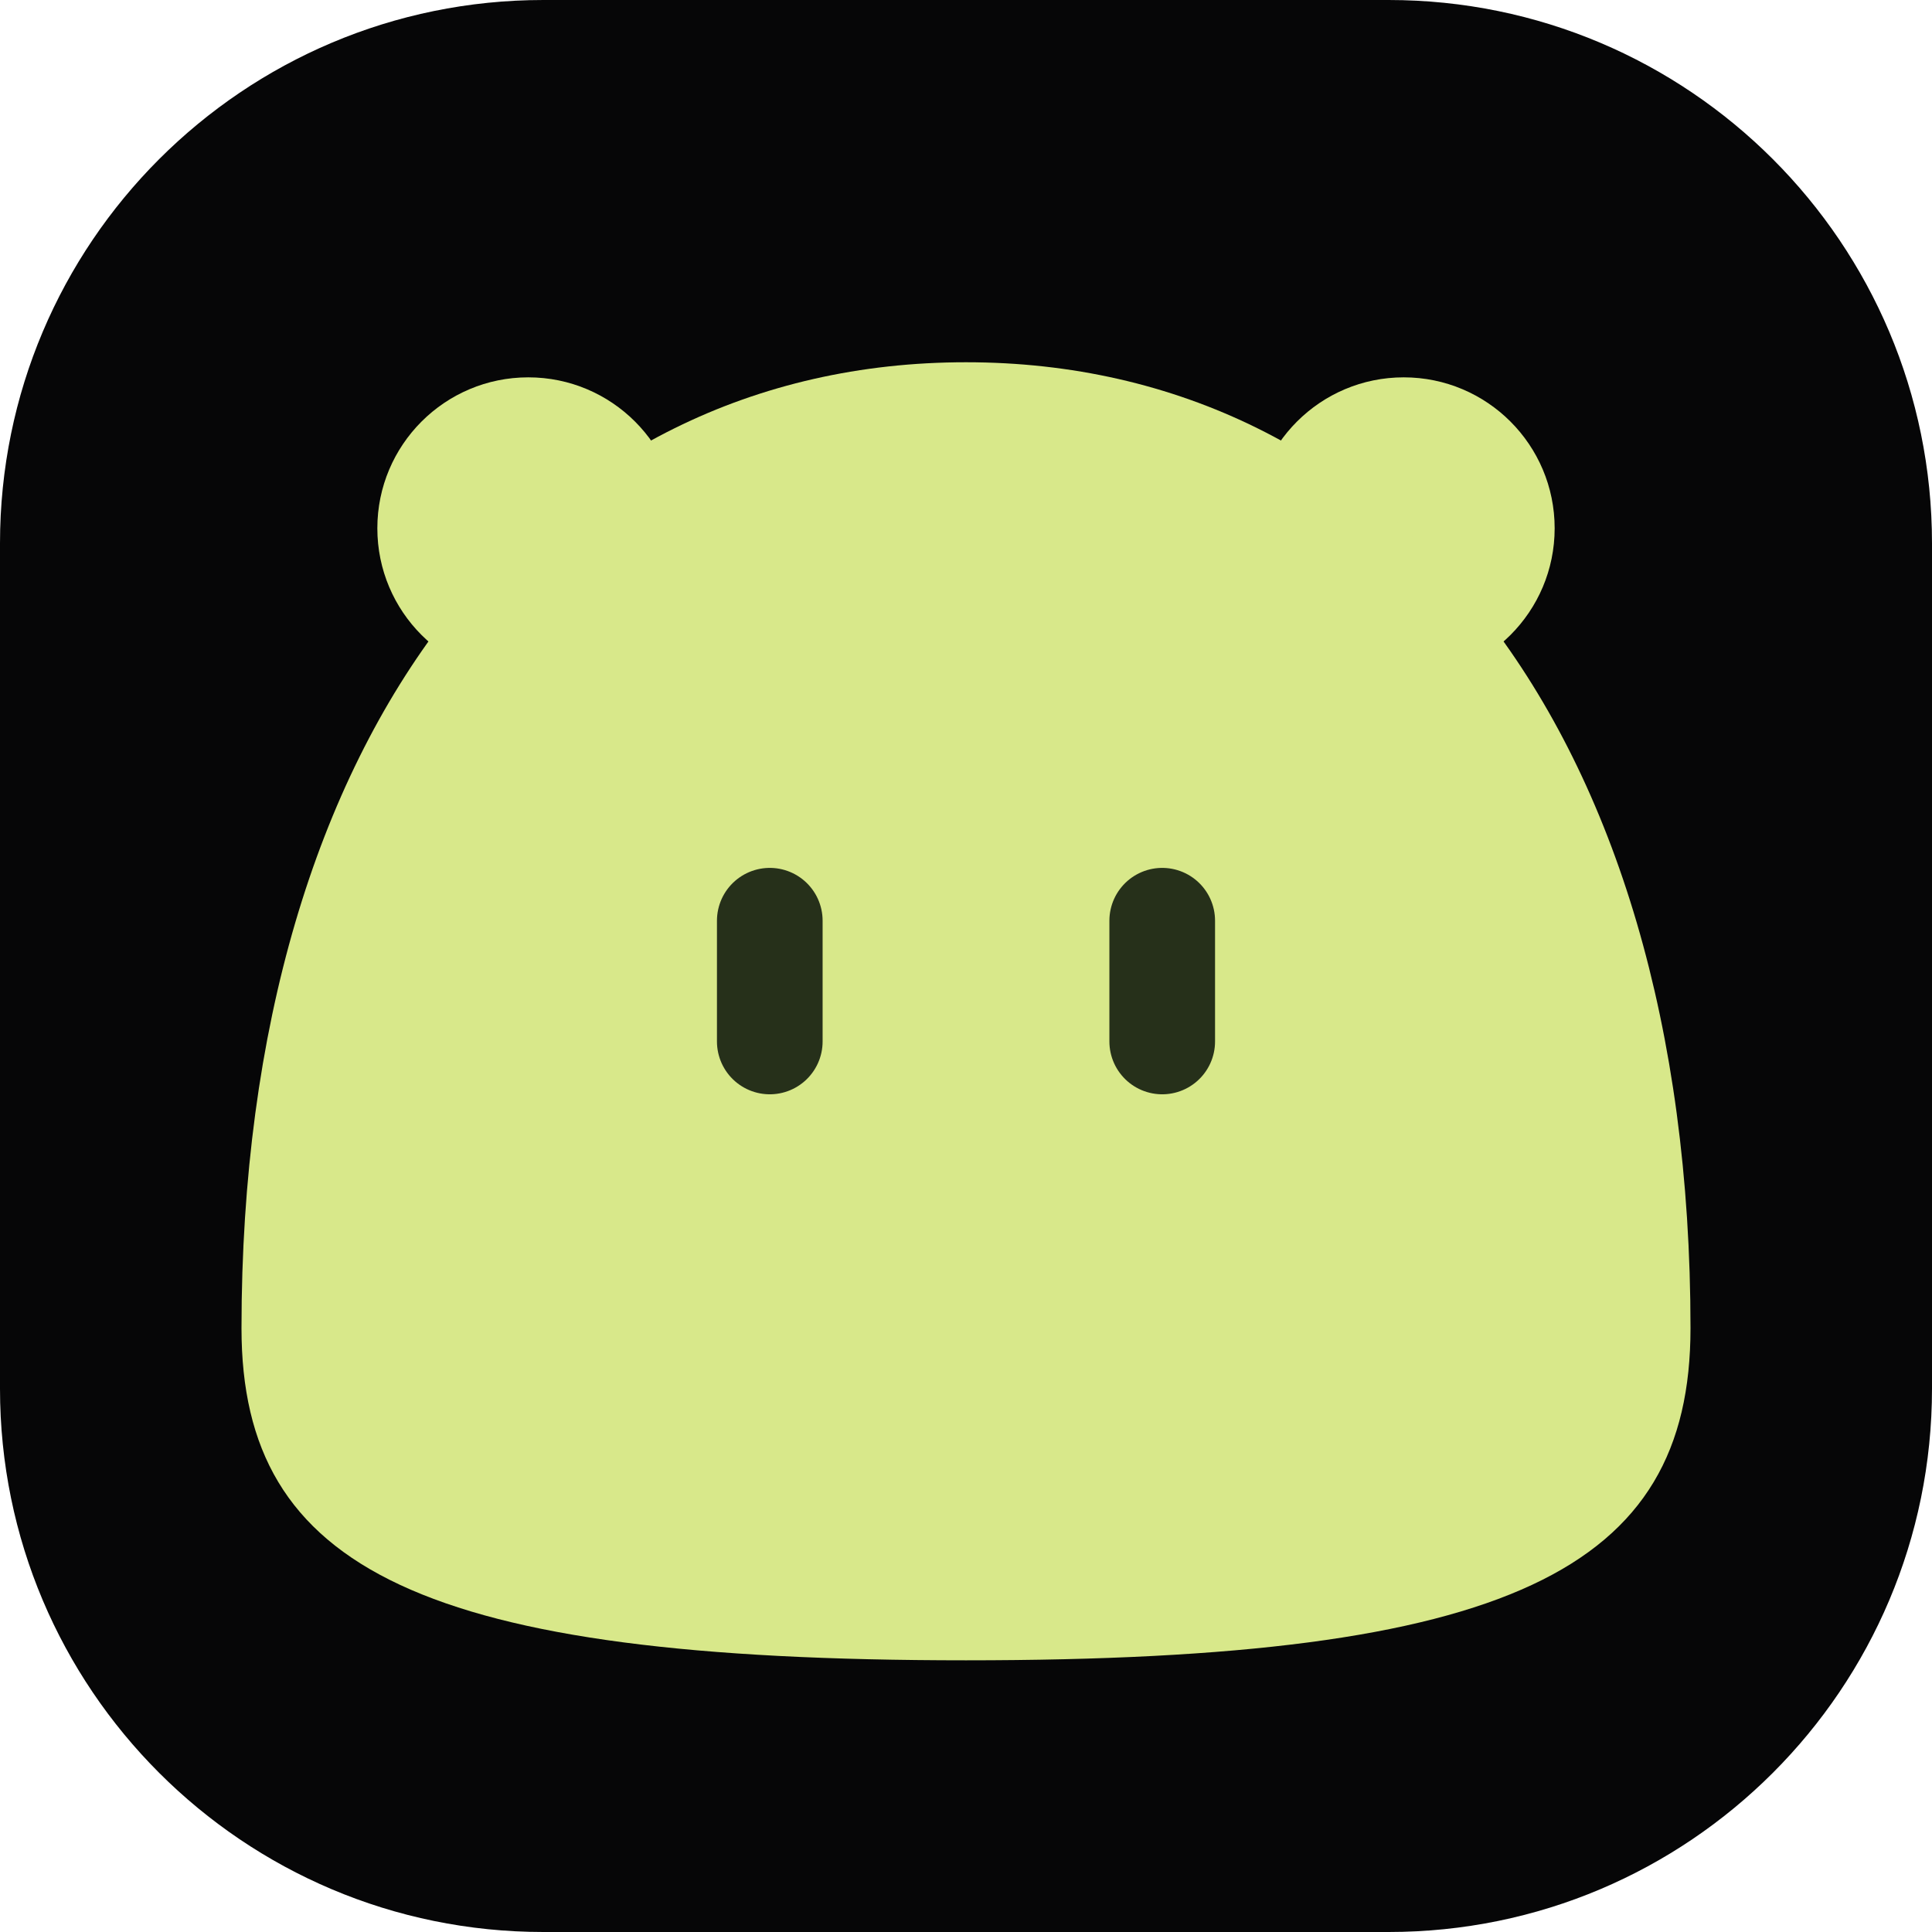
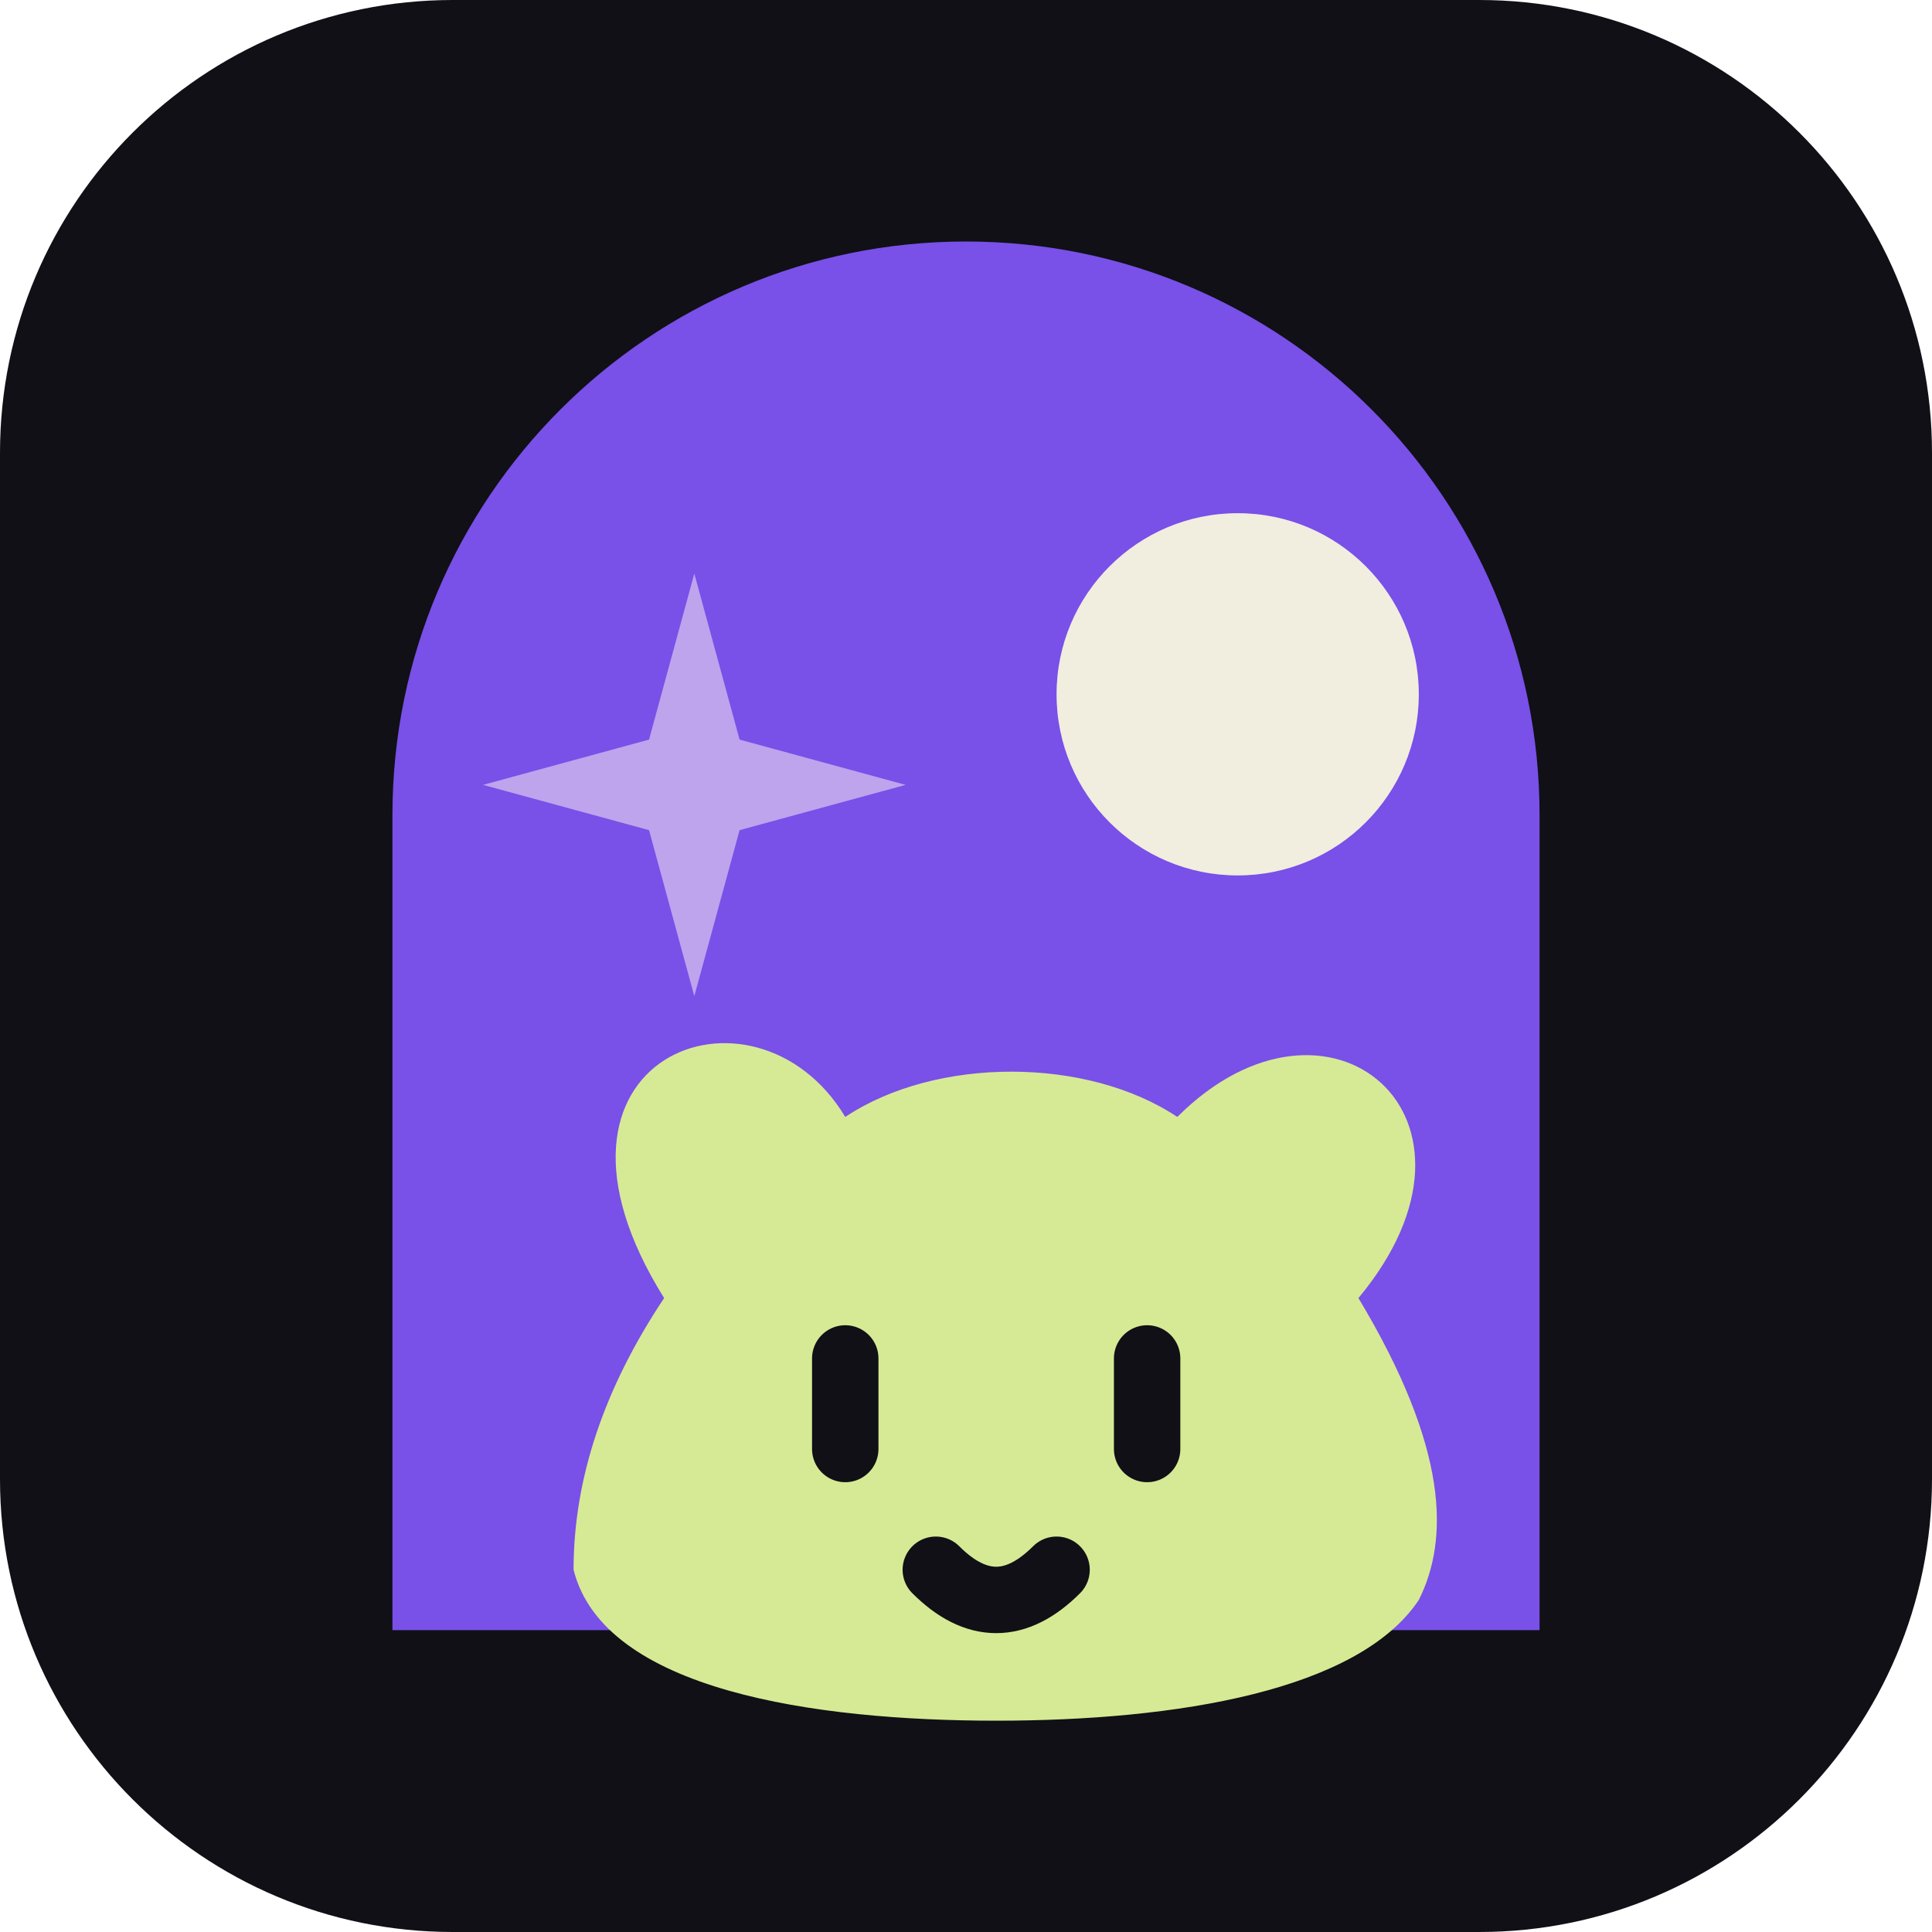
<svg xmlns="http://www.w3.org/2000/svg" viewBox="0 0 64 64">
-   <rect width="64" height="64" rx="18" fill="#060607" />
-   <g transform="translate(32 34) scale(.5)">
-     <g fill="#D8E88A">
-       <circle cx="-29" cy="-33" r="10" />
-       <circle cx="29" cy="-33" r="10" />
-       <path d="M-48 20C-48-20-28-44 0-44C28-44 48-20 48 20C48 36 36 42 0 42C-36 42-48 36-48 20Z" />
-     </g>
-     <path d="M-13-7V1M13-7V1" stroke="#26301A" stroke-width="7" stroke-linecap="round" />
-   </g>
+   <rect width="64" height="64" rx="15" fill="#101016" />
+   <path d="M13 54V27a19 19 0 0 1 38 0v27Z" fill="#7950e8" />
+   <circle cx="41" cy="23" r="6" fill="#f1eddf" />
+   <path d="m23 19 1.5 5.5L30 26l-5.5 1.5L23 33l-1.5-5.5L16 26l5.5-1.5Z" fill="#bda4ed" />
+   <path d="M22 43c-5-8 3-11 6-6 3-2 8-2 11 0 5-5 11 0 6 6 3 5 3 8 2 10-2 3-8 4-14 4s-13-1-14-5c0-3 1-6 3-9Z" fill="#d6ea95" />
+   <path d="M28 45v3m10-3v3m-7 4q2 2 4 0" stroke="#101016" stroke-width="2.2" stroke-linecap="round" fill="none" />
</svg>
